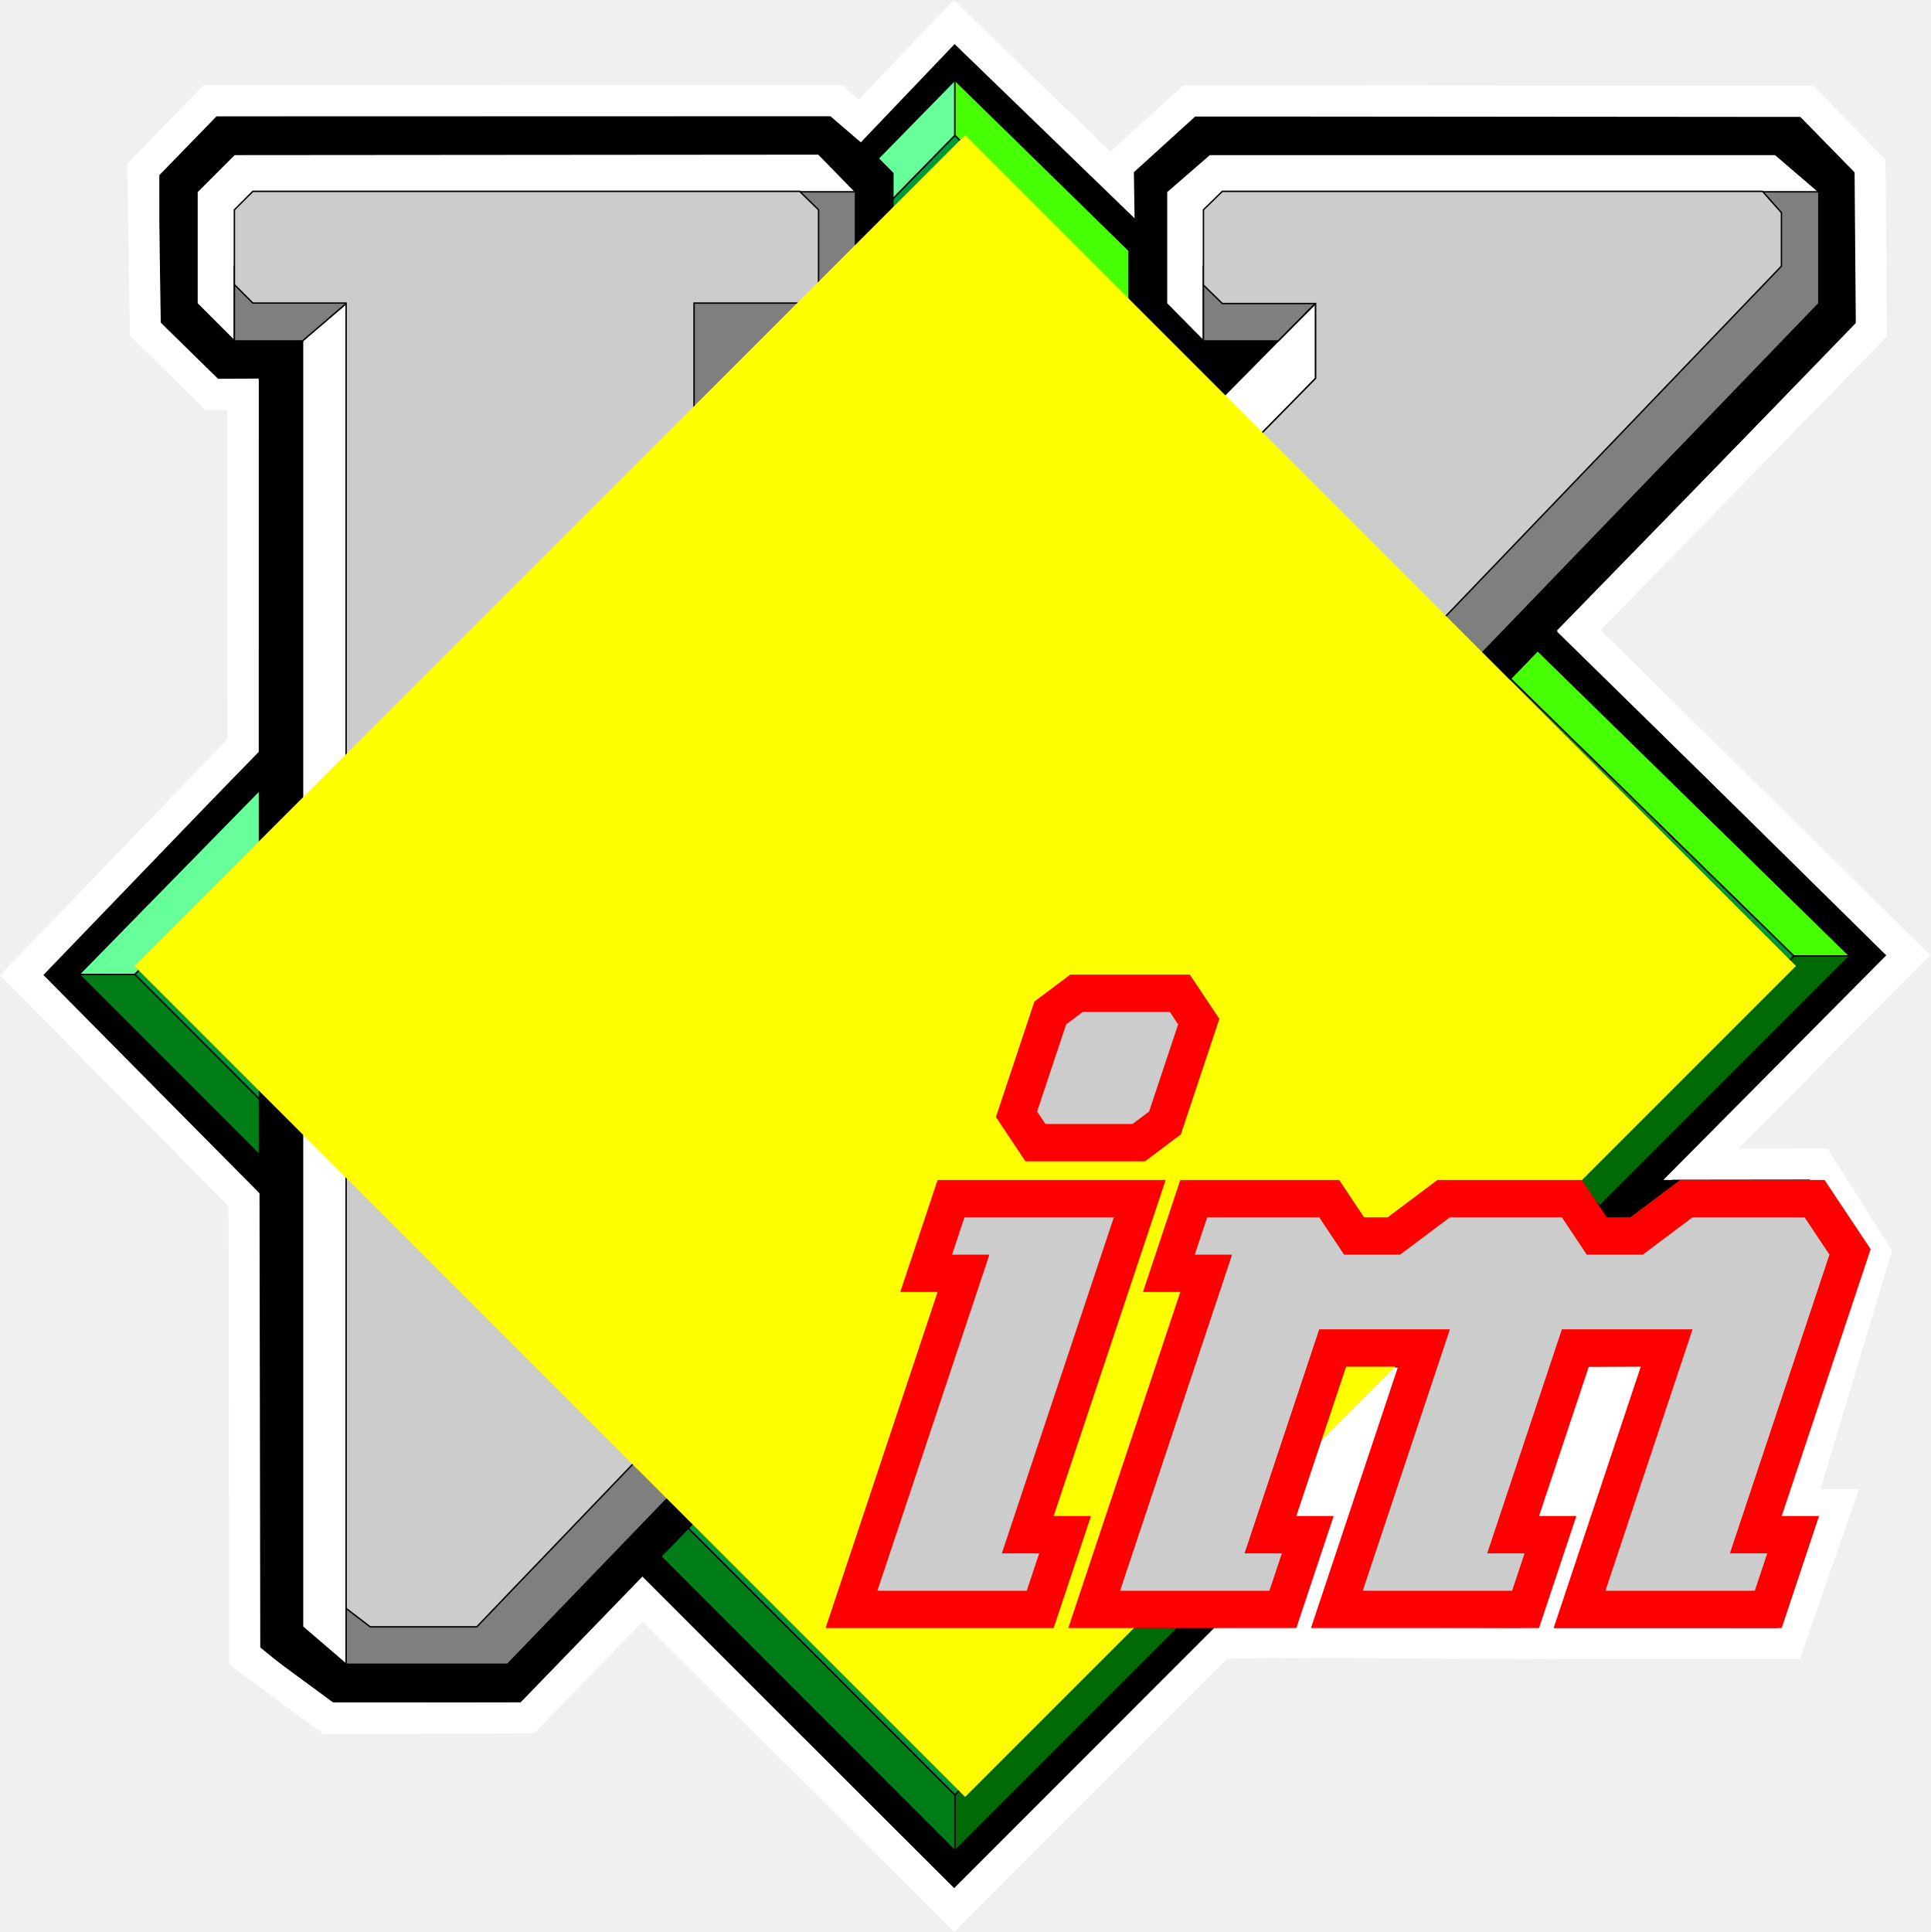
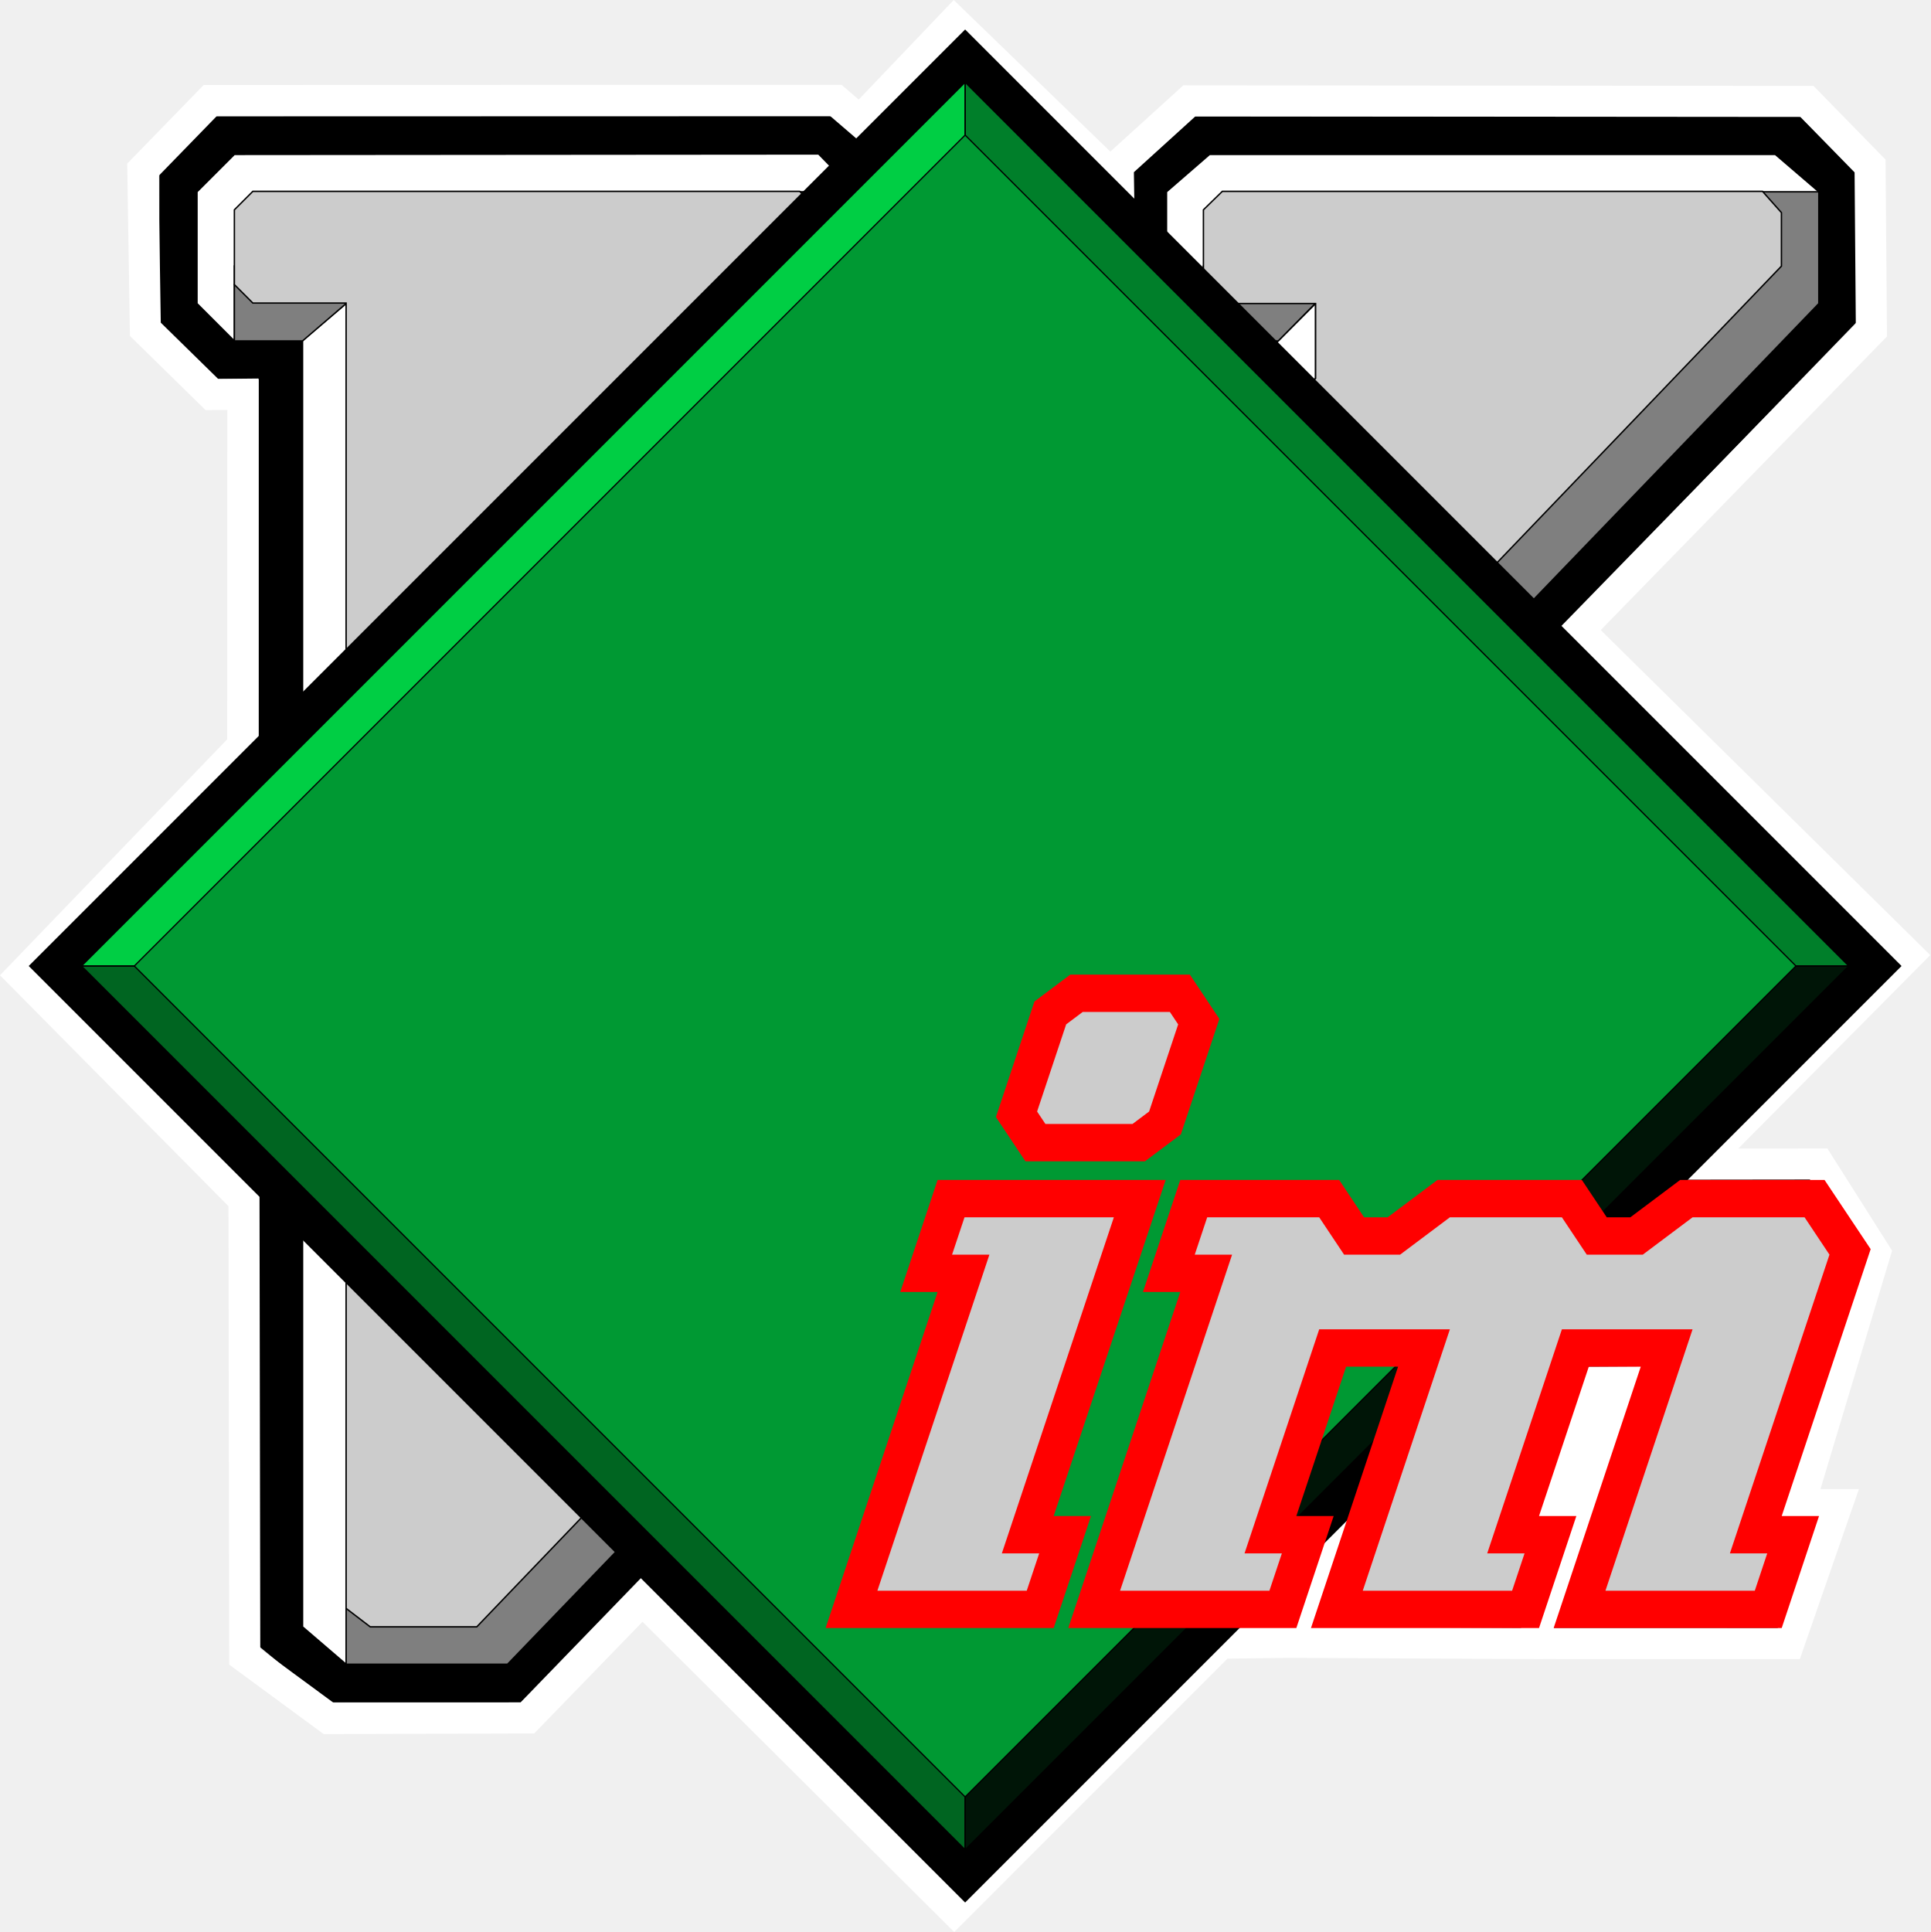
<svg xmlns="http://www.w3.org/2000/svg" width="293.575" height="293.806" viewBox="0 0 293.575 293.806" version="1.1" id="svg90">
  <defs id="defs94" />
  <path fill-rule="evenodd" fill="#000000" fill-opacity="1" d="M 286.999,145.374 145.229,6.488 6.342,148.183 145.229,287.144 286.999,145.374" id="path2" />
  <path fill="none" stroke-width="0.216" stroke-linecap="butt" stroke-linejoin="miter" stroke="#000000" stroke-opacity="1" stroke-miterlimit="2.613" d="M 286.999,145.374 145.229,6.488 6.342,148.183 145.229,287.144 Z M 286.999,145.374" id="path4" />
  <path fill-rule="evenodd" fill="#006b05" fill-opacity="1" d="M 272.815,145.374 H 281.311 L 145.229,281.456 V 272.96 L 272.815,145.374" id="path6" />
  <path fill="none" stroke-width="0.216" stroke-linecap="butt" stroke-linejoin="miter" stroke="#000000" stroke-opacity="1" stroke-miterlimit="2.613" d="M 272.815,145.374 H 281.311 L 145.229,281.456 V 272.96 Z M 272.815,145.374" id="path8" />
  <path fill-rule="evenodd" fill="#007d17" fill-opacity="1" d="M 12.03,148.183 H 20.526 L 145.229,272.96 V 281.456 L 12.03,148.183" id="path10" />
  <path fill="none" stroke-width="0.216" stroke-linecap="butt" stroke-linejoin="miter" stroke="#000000" stroke-opacity="1" stroke-miterlimit="2.613" d="M 12.03,148.183 H 20.526 L 145.229,272.96 V 281.456 Z M 12.03,148.183" id="path12" />
  <path fill-rule="evenodd" fill="#66ff99" fill-opacity="1" d="M 145.229,20.601 V 12.175 L 12.03,148.183 H 20.526 L 145.229,20.601" id="path14" />
  <path fill="none" stroke-width="0.216" stroke-linecap="butt" stroke-linejoin="miter" stroke="#000000" stroke-opacity="1" stroke-miterlimit="2.613" d="M 145.229,20.601 V 12.175 L 12.03,148.183 H 20.526 Z M 145.229,20.601" id="path16" />
  <path fill-rule="evenodd" fill="#45ff02" fill-opacity="1" d="M 145.229,12.175 V 20.601 L 272.815,145.374 H 281.311 L 145.229,12.175" id="path18" />
  <path fill="none" stroke-width="0.216" stroke-linecap="butt" stroke-linejoin="miter" stroke="#000000" stroke-opacity="1" stroke-miterlimit="2.613" d="M 145.229,12.175 V 20.601 L 272.815,145.374 H 281.311 Z M 145.229,12.175" id="path20" />
  <path fill-rule="evenodd" fill="#009933" fill-opacity="1" d="M 145.229,272.96 272.815,145.374 145.229,20.601 20.526,148.183 145.229,272.96" id="path22" />
  <path fill="none" stroke-width="0.216" stroke-linecap="butt" stroke-linejoin="miter" stroke="#000000" stroke-opacity="1" stroke-miterlimit="2.613" d="M 145.229,272.96 272.815,145.374 145.229,20.601 20.526,148.183 Z M 145.229,272.96" id="path24" />
  <path fill-rule="evenodd" fill="#000000" fill-opacity="1" d="M 171.725,48.968 180.221,57.535 121.616,117.007 V 57.535 H 127.303 L 135.799,48.968 V 26.359 L 127.303,17.792 H 32.838 L 24.342,26.359 V 48.968 L 32.838,57.535 H 39.463 V 250.281 L 49.831,258.777 H 79.135 L 282.245,48.968 V 26.359 L 273.749,17.792 H 181.159 L 171.725,26.359 V 48.968" id="path26" />
  <path fill="none" stroke-width="0.216" stroke-linecap="butt" stroke-linejoin="miter" stroke="#000000" stroke-opacity="1" stroke-miterlimit="2.613" d="M 171.725,48.968 180.221,57.535 121.616,117.007 V 57.535 H 127.303 L 135.799,48.968 V 26.359 L 127.303,17.792 H 32.838 L 24.342,26.359 V 48.968 L 32.838,57.535 H 39.463 V 250.281 L 49.831,258.777 H 79.135 L 282.245,48.968 V 26.359 L 273.749,17.792 H 181.159 L 171.725,26.359 Z M 171.725,48.968" id="path28" />
  <path fill-rule="evenodd" fill="#ffffff" fill-opacity="1" d="M 35.647,51.847 29.96,46.16 V 29.167 L 35.647,23.48 124.495,23.41 130.112,29.167 124.495,31.906 121.616,29.167 35.647,43.281 V 51.847" id="path30" />
  <path fill="none" stroke-width="0.216" stroke-linecap="butt" stroke-linejoin="miter" stroke="#000000" stroke-opacity="1" stroke-miterlimit="2.613" d="M 35.647,51.847 29.96,46.16 V 29.167 L 35.647,23.48 124.495,23.41 130.112,29.167 124.495,31.906 121.616,29.167 35.647,43.281 Z M 35.647,51.847" id="path32" />
  <path fill-rule="evenodd" fill="#ffffff" fill-opacity="1" d="M 52.639,253.089 46.014,247.402 V 51.777 L 52.639,46.16 V 253.089" id="path34" />
  <path fill="none" stroke-width="0.216" stroke-linecap="butt" stroke-linejoin="miter" stroke="#000000" stroke-opacity="1" stroke-miterlimit="2.613" d="M 52.639,253.089 46.014,247.402 V 51.777 L 52.639,46.16 Z M 52.639,253.089" id="path36" />
  <path fill-rule="evenodd" fill="#ffffff" fill-opacity="1" d="M 194.405,51.847 200.092,46.16 V 57.535 L 105.557,153.871 115.999,131.191 194.405,51.847" id="path38" />
  <path fill="none" stroke-width="0.216" stroke-linecap="butt" stroke-linejoin="miter" stroke="#000000" stroke-opacity="1" stroke-miterlimit="2.613" d="M 194.405,51.847 200.092,46.16 V 57.535 L 105.557,153.871 115.999,131.191 Z M 194.405,51.847" id="path40" />
  <path fill-rule="evenodd" fill="#7f7f7f" fill-opacity="1" d="M 54.581,43.351 52.639,46.16 46.014,51.847 H 35.647 V 40.472 L 54.581,43.351" id="path42" />
  <path fill="none" stroke-width="0.216" stroke-linecap="butt" stroke-linejoin="miter" stroke="#000000" stroke-opacity="1" stroke-miterlimit="2.613" d="M 54.581,43.351 52.639,46.16 46.014,51.847 H 35.647 V 40.472 Z M 54.581,43.351" id="path44" />
  <path fill-rule="evenodd" fill="#7f7f7f" fill-opacity="1" d="M 115.999,51.847 V 131.191 L 105.557,153.8 V 46.089 H 121.616 L 124.495,43.281 121.616,29.167 H 130.112 V 46.16 L 124.495,51.847 H 115.999" id="path46" />
  <path fill="none" stroke-width="0.216" stroke-linecap="butt" stroke-linejoin="miter" stroke="#000000" stroke-opacity="1" stroke-miterlimit="2.613" d="M 115.999,51.847 V 131.191 L 105.557,153.8 V 46.089 H 121.616 L 124.495,43.281 121.616,29.167 H 130.112 V 46.16 L 124.495,51.847 Z M 115.999,51.847" id="path48" />
  <path fill-rule="evenodd" fill="#ffffff" fill-opacity="1" d="M 183.03,51.847 177.413,46.16 V 29.167 L 183.967,23.48 H 270.006 L 276.631,29.167 267.127,37.664 183.03,43.281 V 51.847" id="path50" />
  <path fill="none" stroke-width="0.216" stroke-linecap="butt" stroke-linejoin="miter" stroke="#000000" stroke-opacity="1" stroke-miterlimit="2.613" d="M 183.03,51.847 177.413,46.16 V 29.167 L 183.967,23.48 H 270.006 L 276.631,29.167 267.127,37.664 183.03,43.281 Z M 183.03,51.847" id="path52" />
  <path fill-rule="evenodd" fill="#7f7f7f" fill-opacity="1" d="M 276.631,46.16 77.19,253.089 H 52.639 V 244.593 H 70.639 L 270.006,40.472 267.127,29.167 H 276.631 V 46.16" id="path54" />
  <path fill="none" stroke-width="0.216" stroke-linecap="butt" stroke-linejoin="miter" stroke="#000000" stroke-opacity="1" stroke-miterlimit="2.613" d="M 276.631,46.16 77.19,253.089 H 52.639 V 244.593 H 70.639 L 270.006,40.472 267.127,29.167 H 276.631 Z M 276.631,46.16" id="path56" />
  <path fill-rule="evenodd" fill="#7f7f7f" fill-opacity="1" d="M 201.967,43.351 200.022,46.16 194.405,51.847 H 183.03 V 40.472 L 201.967,43.351" id="path58" />
  <path fill="none" stroke-width="0.216" stroke-linecap="butt" stroke-linejoin="miter" stroke="#000000" stroke-opacity="1" stroke-miterlimit="2.613" d="M 201.967,43.351 200.022,46.16 194.405,51.847 H 183.03 V 40.472 Z M 201.967,43.351" id="path60" />
  <path fill-rule="evenodd" fill="#cccccc" fill-opacity="1" d="M 105.557,153.8 V 46.089 H 121.616 L 124.495,43.281 V 31.906 L 121.616,29.097 H 38.456 L 35.647,31.906 V 43.281 L 38.456,46.089 H 52.639 V 244.593 L 56.311,247.402 H 72.51 L 270.94,40.472 V 32.335 L 268.061,29.097 H 185.909 L 183.03,31.906 V 43.351 L 185.909,46.16 H 200.092 V 57.535 L 105.557,153.8" id="path62" />
  <path fill="none" stroke-width="0.216" stroke-linecap="butt" stroke-linejoin="miter" stroke="#000000" stroke-opacity="1" stroke-miterlimit="2.613" d="M 105.557,153.8 V 46.089 H 121.616 L 124.495,43.281 V 31.906 L 121.616,29.097 H 38.456 L 35.647,31.906 V 43.281 L 38.456,46.089 H 52.639 V 244.593 L 56.311,247.402 H 72.51 L 270.94,40.472 V 32.335 L 268.061,29.097 H 185.909 L 183.03,31.906 V 43.351 L 185.909,46.16 H 200.092 V 57.535 Z M 105.557,153.8" id="path64" />
  <path fill-rule="evenodd" fill="#000000" fill-opacity="1" d="M 157.112,153.945 163.733,148.257 H 180.725 L 185.479,153.945 179.792,170.937 173.237,176.624 H 156.245 L 151.42,170.937 157.112,153.945" id="path66" />
  <path fill="none" stroke-width="0.216" stroke-linecap="butt" stroke-linejoin="miter" stroke="#000000" stroke-opacity="1" stroke-miterlimit="2.613" d="M 157.112,153.945 163.733,148.257 H 180.725 L 185.479,153.945 179.792,170.937 173.237,176.624 H 156.245 L 151.42,170.937 Z M 157.112,153.945" id="path68" />
  <path fill-rule="evenodd" fill="#000000" fill-opacity="1" d="M 162.799,247.472 179.862,196.496 H 174.174 L 179.862,179.433 H 205.28 L 210.967,185.121 H 214.784 L 220.397,179.433 H 239.335 L 245.022,185.121 H 246.764 L 252.456,179.433 H 275.19 L 282.749,190.808 270.366,231.128 H 275.983 L 270.51,247.472 H 236.456 L 249.772,207.8 H 241.28 L 233.428,230.984 H 239.045 L 233.717,247.472 H 199.663 L 212.909,207.8 H 204.413 L 196.495,231.128 H 202.182 L 196.854,247.472 H 162.799" id="path70" />
  <path fill="none" stroke-width="0.216" stroke-linecap="butt" stroke-linejoin="miter" stroke="#000000" stroke-opacity="1" stroke-miterlimit="2.613" d="M 162.799,247.472 179.862,196.496 H 174.174 L 179.862,179.433 H 205.28 L 210.967,185.121 H 214.784 L 220.397,179.433 H 239.335 L 245.022,185.121 H 248.764 L 254.456,179.433 H 275.19 L 282.749,190.808 270.366,231.128 H 275.983 L 270.51,247.472 H 236.456 L 249.772,207.8 H 241.28 L 233.428,230.984 H 239.045 L 233.717,247.472 H 199.663 L 212.909,207.8 H 204.413 L 196.495,231.128 H 202.182 L 196.854,247.472 Z M 162.799,247.472" id="path72" />
-   <path fill-rule="evenodd" fill="#cccccc" fill-opacity="1" d="M 272.596,185.121 276.991,191.382 263.022,236.167 H 268.639 L 266.764,241.785 H 244.085 L 257.335,202.113 H 237.463 L 226.159,236.167 H 231.772 L 229.901,241.785 H 207.221 L 220.471,202.113 H 200.596 L 189.295,236.167 H 194.983 L 193.038,241.785 H 170.358 L 187.42,190.808 H 181.733 L 183.604,185.121 H 204.413 L 210.1,190.808 H 215.717 L 221.405,185.121 H 238.397 L 244.085,190.808 H 249.772 L 255.463,185.121 H 272.596" id="path74" />
+   <path fill-rule="evenodd" fill="#cccccc" fill-opacity="1" d="M 272.596,185.121 L 276.991,191.382 L 263.022,236.167 H 268.639 L 266.764,241.785 H 244.085 L 257.335,202.113 H 237.463 L 226.159,236.167 H 231.772 L 229.901,241.785 H 207.221 L 220.471,202.113 H 200.596 L 189.295,236.167 H 194.983 L 193.038,241.785 H 170.358 L 187.42,190.808 H 181.733 L 183.604,185.121 H 204.413 L 210.1,190.808 H 215.717 L 221.405,185.121 H 238.397 L 244.085,190.808 H 249.772 L 255.463,185.121 H 272.596" id="path74" />
  <path fill="none" stroke-width="0.216" stroke-linecap="butt" stroke-linejoin="miter" stroke="#000000" stroke-opacity="1" stroke-miterlimit="2.613" d="M 272.596,185.121 276.991,191.382 263.022,236.167 H 268.639 L 266.764,241.785 H 244.085 L 257.335,202.113 H 237.463 L 226.159,236.167 H 231.772 L 229.901,241.785 H 207.221 L 220.471,202.113 H 200.596 L 189.295,236.167 H 194.983 L 193.038,241.785 H 170.358 L 187.42,190.808 H 181.733 L 183.604,185.121 H 204.413 L 210.1,190.808 H 215.717 L 221.405,185.121 H 238.397 L 244.085,190.808 H 249.772 L 255.463,185.121 Z M 272.596,185.121" id="path76" />
  <path fill-rule="evenodd" fill="#000000" fill-opacity="1" d="M 176.983,179.433 159.631,231.054 H 165.534 L 159.917,247.472 H 125.932 L 142.924,196.496 H 137.237 Z M 137.237,196.496 142.924,179.433 H 176.983" id="path78" />
  <path fill="none" stroke-width="0.216" stroke-linecap="butt" stroke-linejoin="miter" stroke="#000000" stroke-opacity="1" stroke-miterlimit="2.613" d="M 176.983,179.433 159.631,231.054 H 165.534 L 159.917,247.472 H 125.932 L 142.924,196.496 H 137.237 Z M 137.237,196.496 142.924,179.433 H 176.983 Z M 137.237,196.496" id="path80" />
  <path fill-rule="evenodd" fill="#cccccc" fill-opacity="1" d="M 156.174,241.785 158.045,236.167 H 152.358 L 169.42,185.121 H 145.807 L 143.862,190.808 H 150.487 L 133.495,241.785 H 156.174" id="path82" />
  <path fill="none" stroke-width="0.216" stroke-linecap="butt" stroke-linejoin="miter" stroke="#000000" stroke-opacity="1" stroke-miterlimit="2.613" d="M 156.174,241.785 158.045,236.167 H 152.358 L 169.42,185.121 H 145.807 L 143.862,190.808 H 150.487 L 133.495,241.785 Z M 156.174,241.785" id="path84" />
  <path fill-rule="evenodd" fill="#cccccc" fill-opacity="1" d="M 175.038,168.128 178.854,156.753 176.983,153.945 H 165.604 L 161.862,156.753 158.045,168.128 159.991,170.937 H 171.366 L 175.038,168.128" id="path86" />
  <path fill="none" stroke-width="0.216" stroke-linecap="butt" stroke-linejoin="miter" stroke="#000000" stroke-opacity="1" stroke-miterlimit="2.613" d="M 175.038,168.128 178.854,156.753 176.983,153.945 H 165.604 L 161.862,156.753 158.045,168.128 159.991,170.937 H 171.366 Z M 175.038,168.128" id="path88" />
  <path id="path493" d="M 145.121,3.352 130.762,18.395 127.119,15.264 31.974,15.289 21.728,25.825 22.106,50.076 32.231,60 36.937,59.951 36.915,113.383 3.301,148.291 37.109,182.457 37.226,251.952 50.005,261.346 80.244,261.251 97.694,243.264 145.121,290.469 185.687,249.89 196.109,249.753 203.502,230.212 199.53,230.137 206.228,210.305 211.024,210.327 196.109,249.753 233.014,249.938 240.421,228.693 236.514,228.629 242.769,210.187 247.108,210.163 233.014,249.938 272.058,249.949 279.405,228.813 H 273.702 L 285.199,190.547 276.631,177.016 258.691,177.038 290.229,145.266 240.13,95.85 284.622,50.217 284.421,25.243 274.817,15.42 180.883,15.341 170.076,25.156 170.112,27.543 Z" style="fill:none;stroke:#ffffff;stroke-width:4.724;stroke-dasharray:none;stroke-opacity:1" />
  <g transform="scale(1.892833)translate(77.54908 77.61016)">
-     <path d="M 66.757,0 0,-66.757 -66.757,0 0,66.757 Z" fill="yellow" />
+     <path d="M 71,0 0,71 -71,0 0,-71 Z" fill="none" stroke="#000000" stroke-width="6" />
+     <path d="M 66.757,0 0,66.757 -66.757,0 0,-66.757 Z" fill="#009933" />
+     <path d="M 66.757,0 0,66.757 V 71 L 71,0 Z" fill="#001507" />
+     <path d="M 0,66.757 -66.757,0 H -71 L 0,71 Z" fill="#006521" />
+     <path d="M -66.757,0 0,-66.757 V -71 L -71,0 Z" fill="#00ce44" />
+     <path d="M 0,-66.757 66.757,0 H 71 L 0,-71 Z" fill="#007f2a" />
+     <path d="M 66.757,0 0,66.757 V 71 L 71,0 Z" fill="none" stroke="#000000" stroke-width="0.1" />
+     <path d="M 0,66.757 -66.757,0 H -71 L 0,71 Z" fill="none" stroke="#000000" stroke-width="0.1" />
+     <path d="M -66.757,0 0,-66.757 V -71 L -71,0 Z" fill="none" stroke="#000000" stroke-width="0.1" />
+     <path d="M 0,-66.757 66.757,0 H 71 L 0,-71 Z" fill="none" stroke="#000000" stroke-width="0.1" />
  </g>
  <g id="letter_i" transform="scale(1.892833)translate(96.99958 97.80077)">
    <path d="M -16.5,27 H -13.5 L -14.5,30 H -26.5 L -17.5,3 H -20.5 L -19.5,0 H -7.5 Z M -4.667,-8.5 -6,-7.5 H -13 L -13.667,-8.5 -11.333,-15.5 -10,-16.5 H -3 L -2.333,-15.5 Z" stroke="#ff0000" stroke-width="6" />
    <path d="M -16.5,27 H -13.5 L -14.5,30 H -26.5 L -17.5,3 H -20.5 L -19.5,0 H -7.5 Z M -4.667,-8.5 -6,-7.5 H -13 L -13.667,-8.5 -11.333,-15.5 -10,-16.5 H -3 L -2.333,-15.5 Z" fill="#cccccc" />
  </g>
  <g id="letter_m" transform="scale(1.892833)translate(96.99958 97.80077)">
    <path d="M 0,0 H 9 L 11,3 H 15.5 L 19.5,0 H 28.5 L 30.5,3 H 35 L 39,0 H 48 L 50,3 42,27 H 45 L 44,30 H 32 L 39,9 H 28.5 L 22.5,27 H 25.5 L 24.5,30 H 12.5 L 19.5,9 H 9 L 3,27 H 6 L 5,30 H -7 L 2,3 H -1 Z" stroke="#ff0000" stroke-width="6" />
    <path d="M 0,0 H 9 L 11,3 H 15.5 L 19.5,0 H 28.5 L 30.5,3 H 35 L 39,0 H 48 L 50,3 42,27 H 45 L 44,30 H 32 L 39,9 H 28.5 L 22.5,27 H 25.5 L 24.5,30 H 12.5 L 19.5,9 H 9 L 3,27 H 6 L 5,30 H -7 L 2,3 H -1 Z" fill="#cccccc" />
  </g>
</svg>
